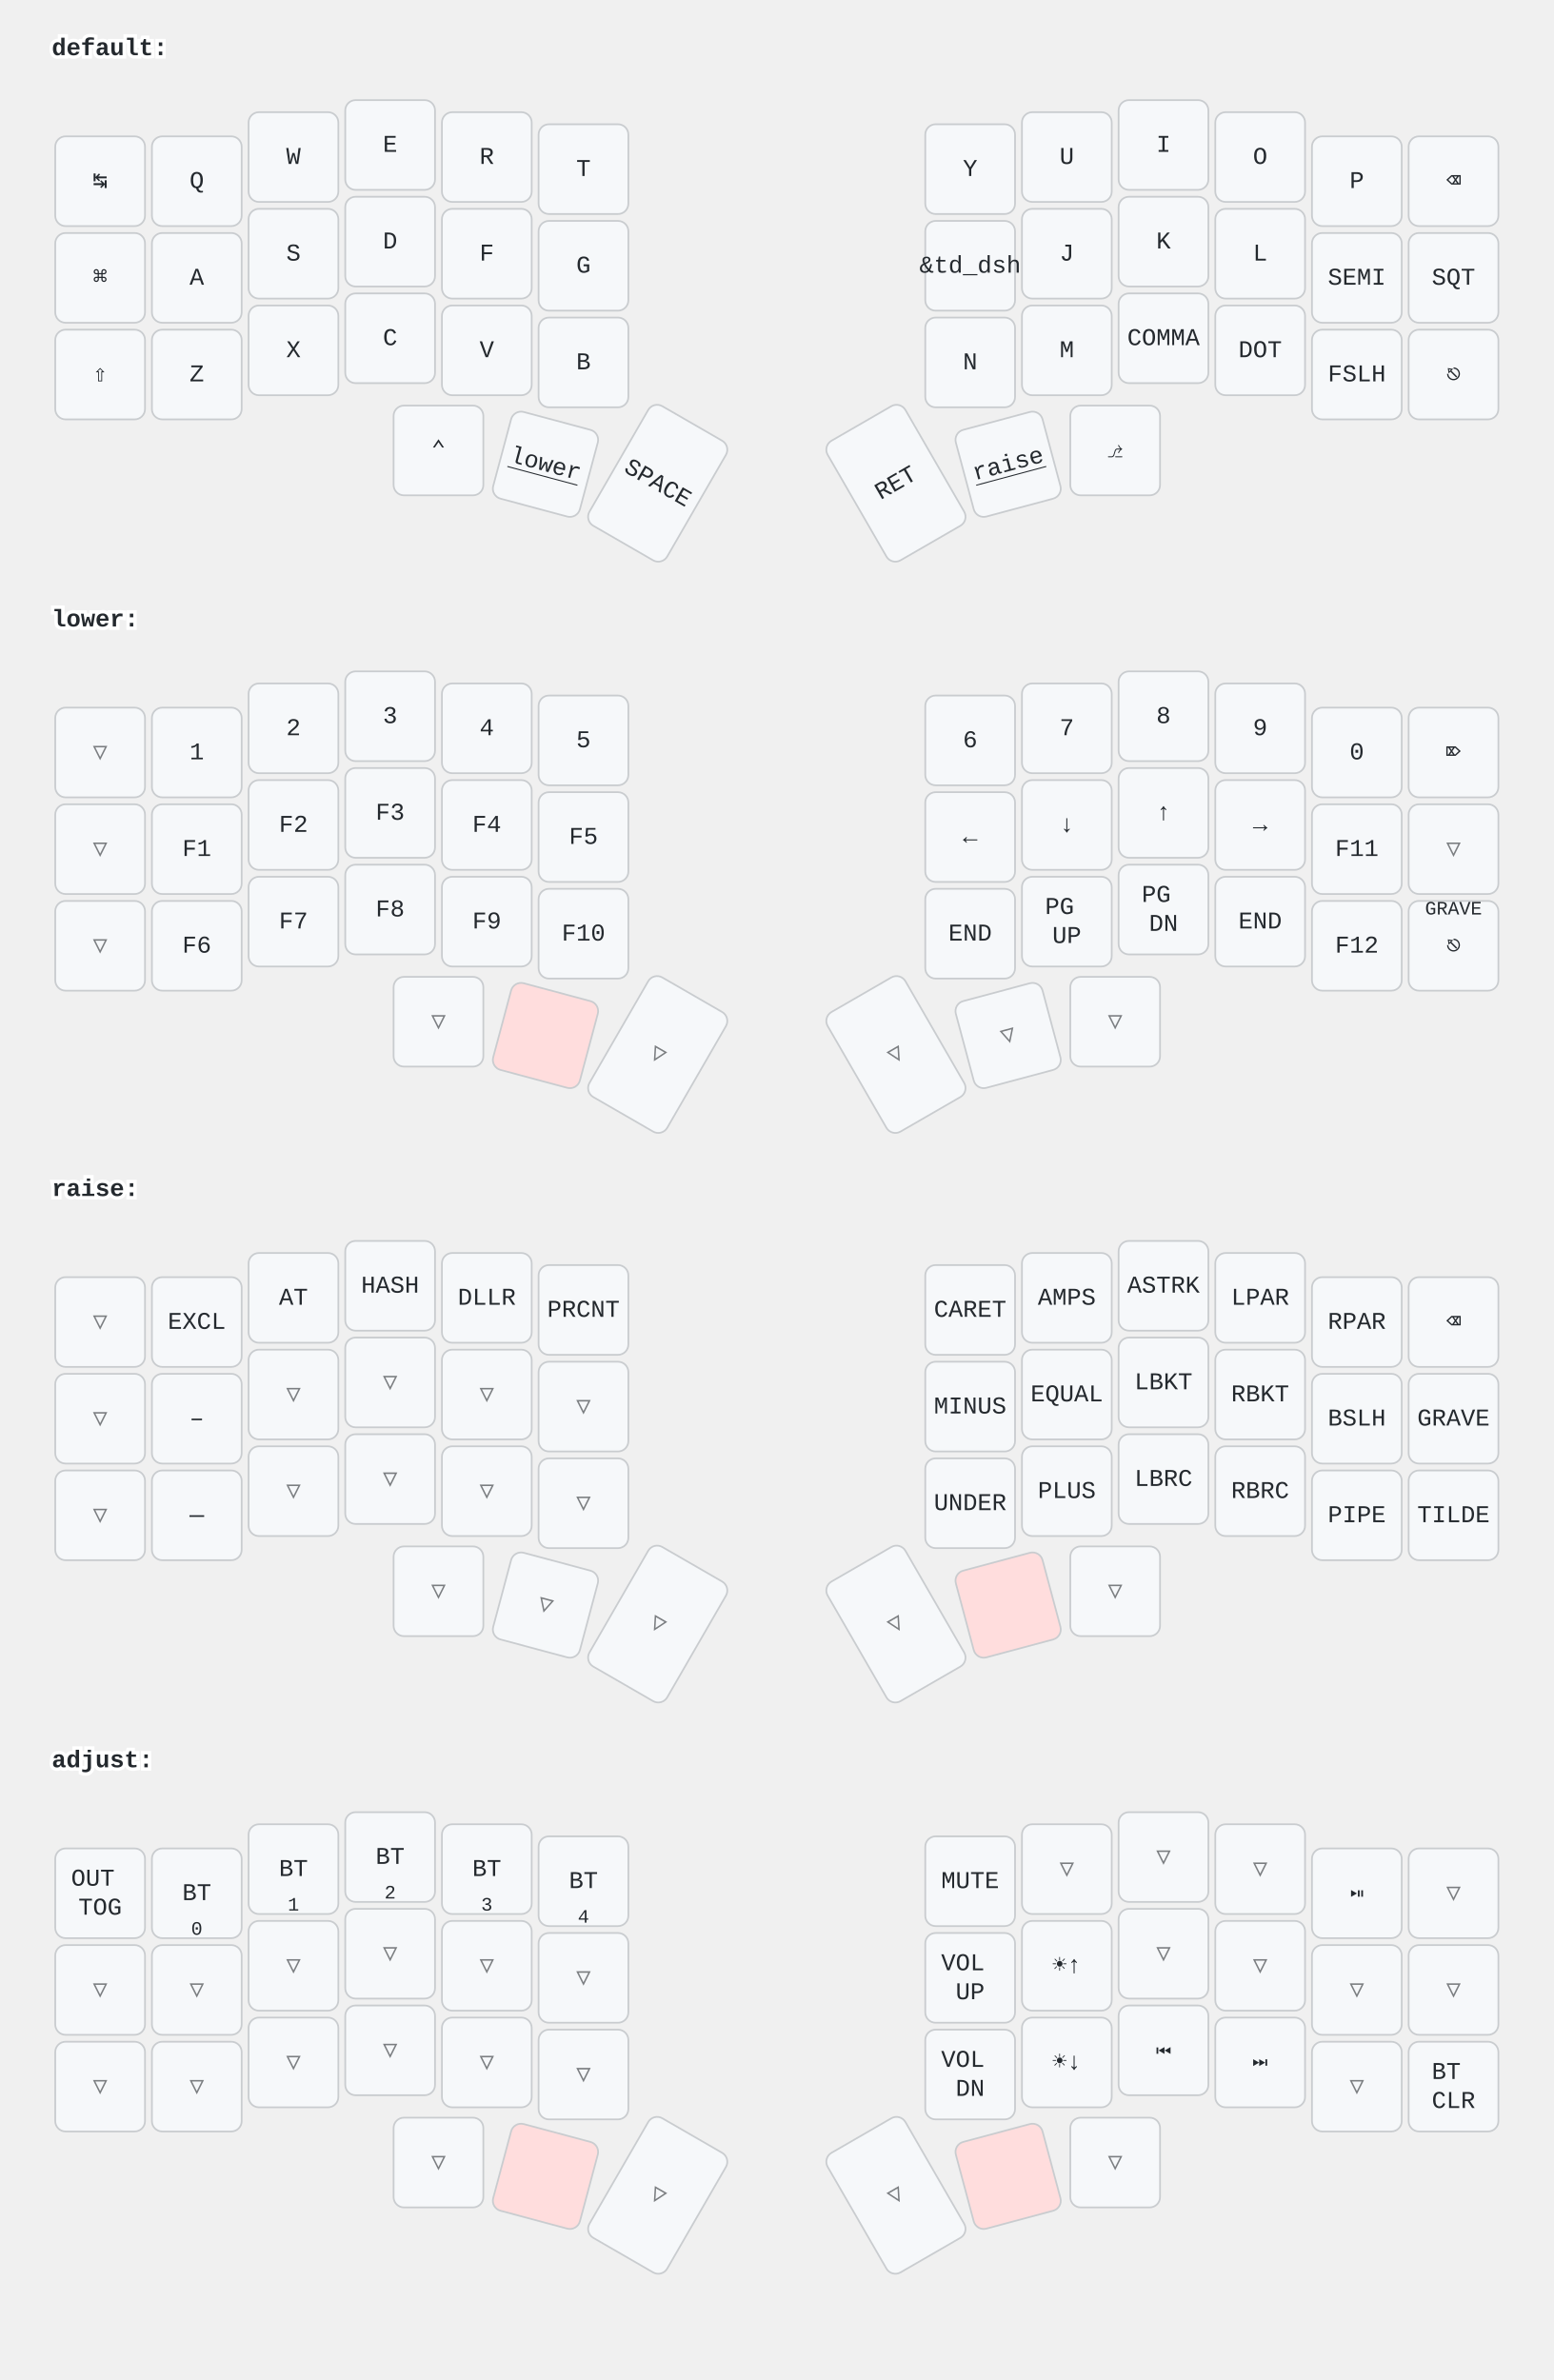
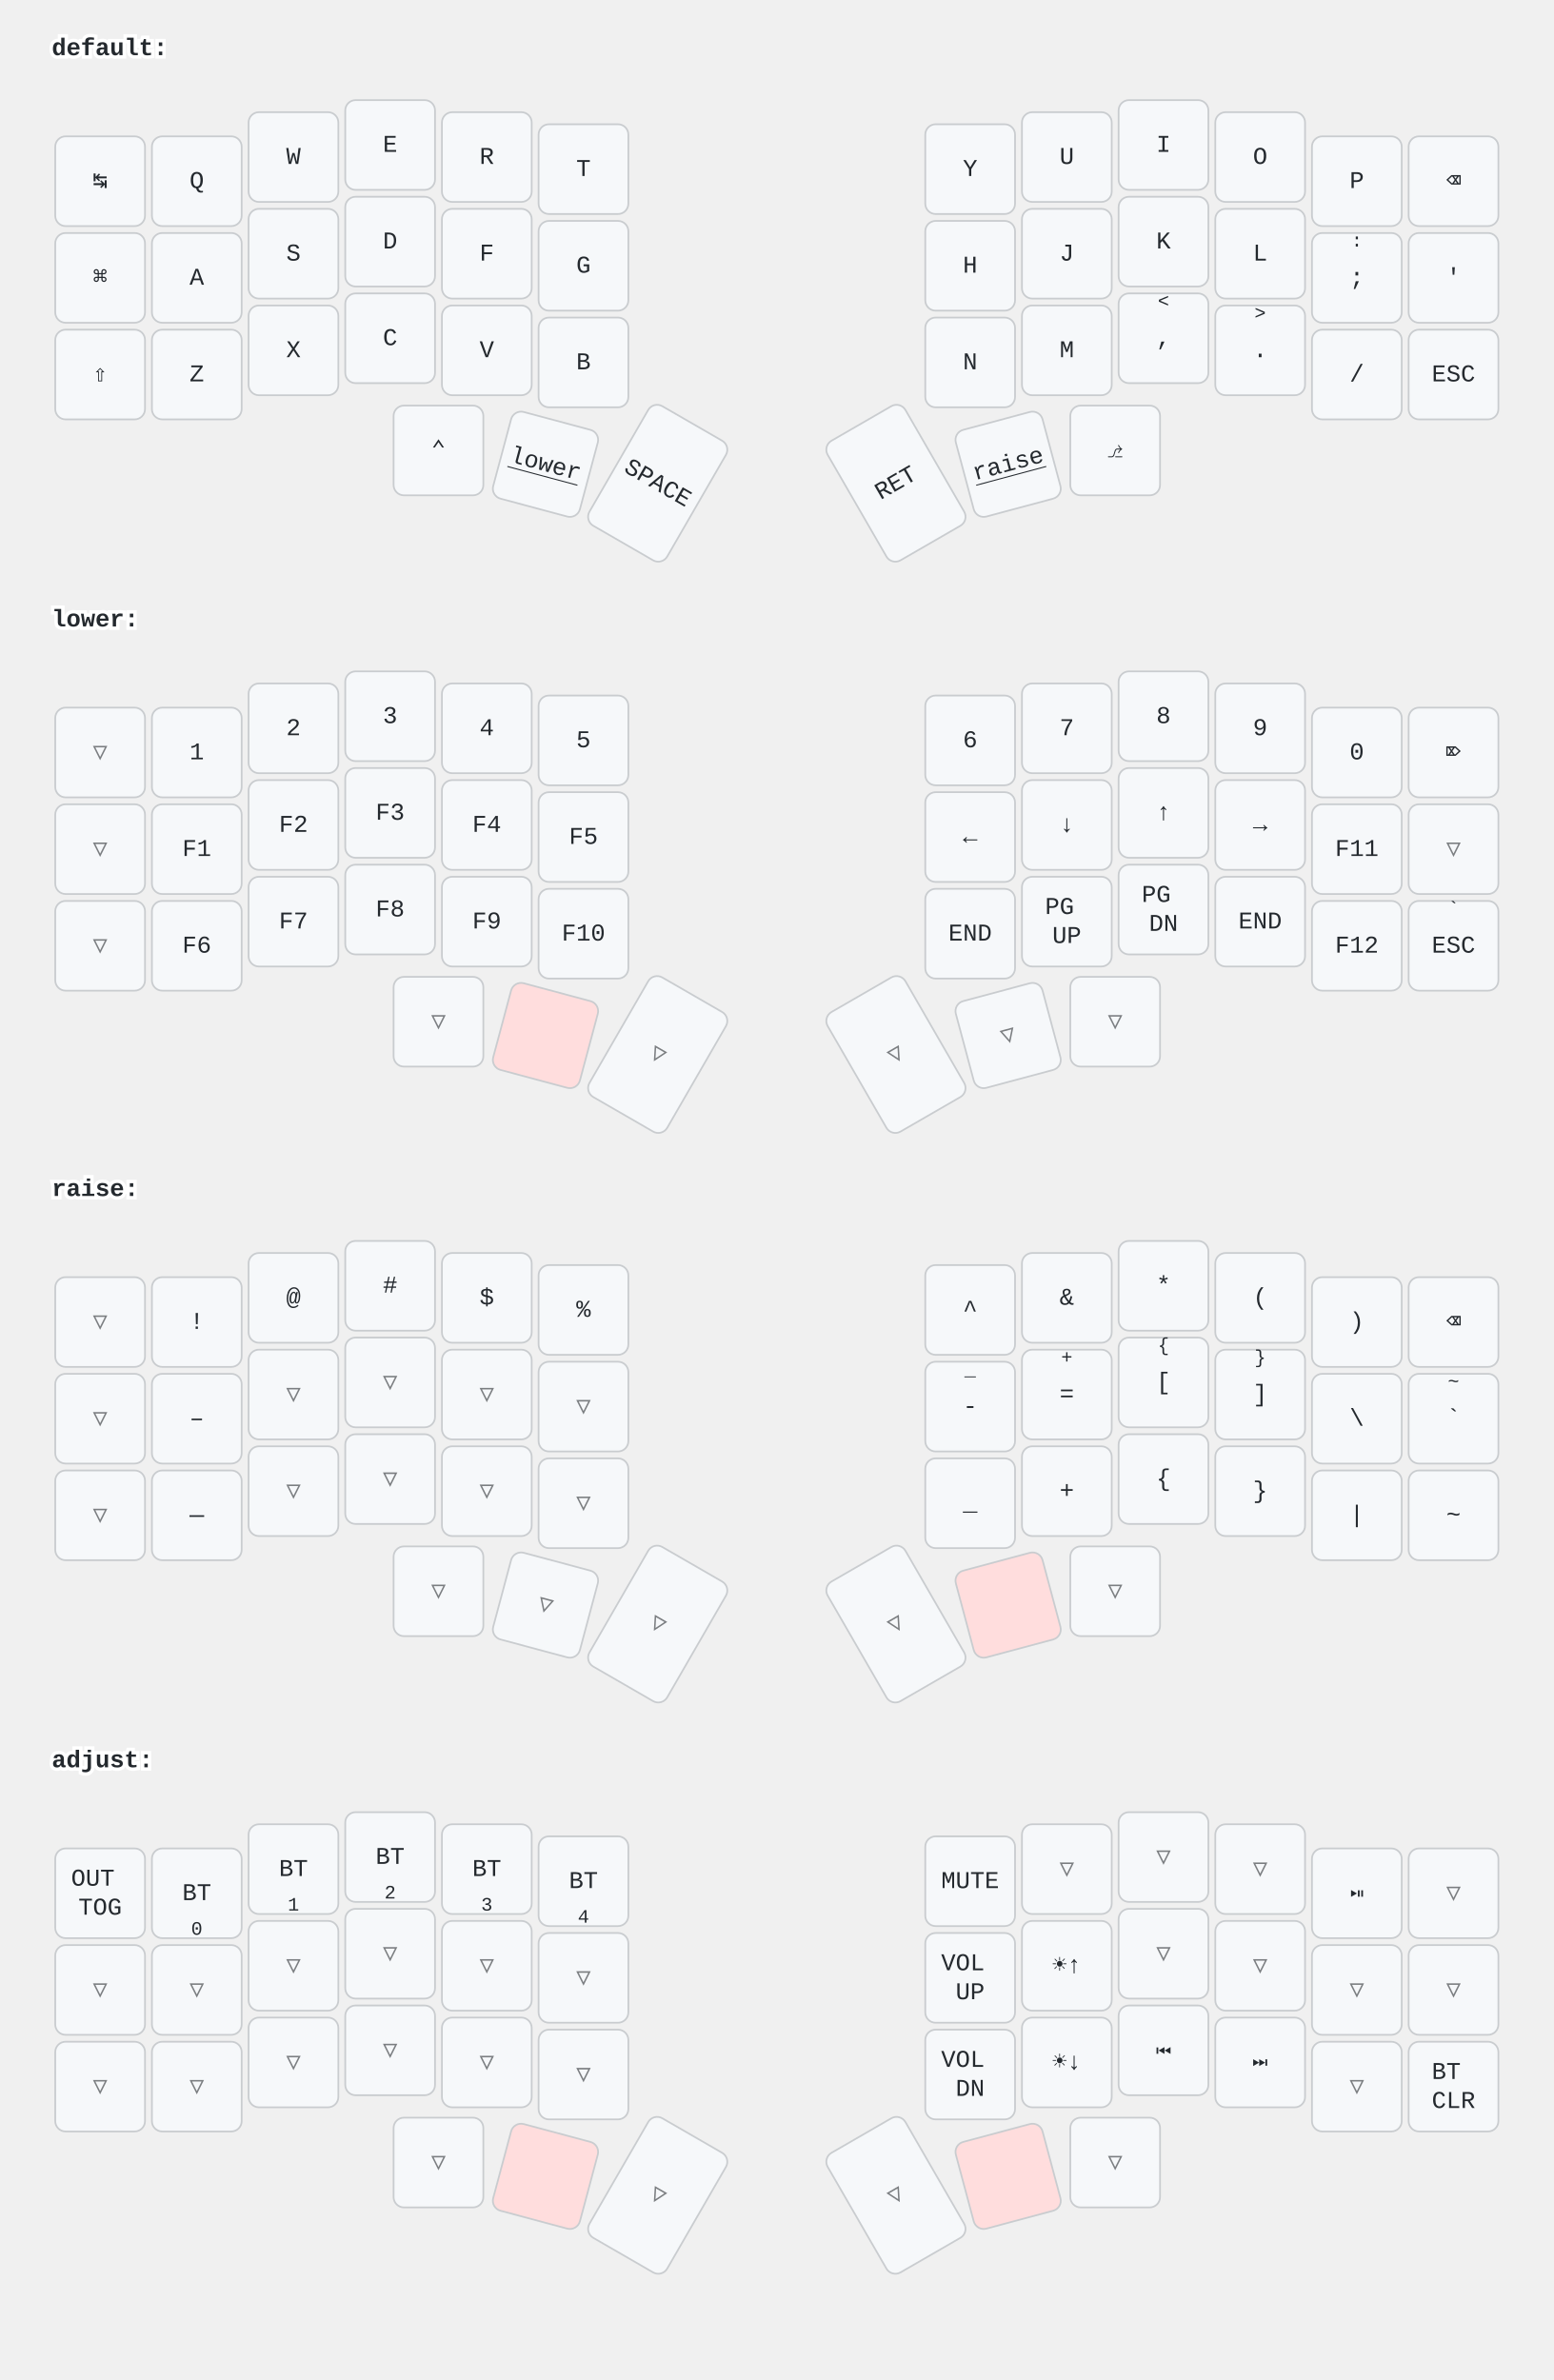
<svg xmlns="http://www.w3.org/2000/svg" width="900" height="1379" viewBox="0 0 900 1379" class="keymap">
  <style>/* inherit to force styles through use tags */
svg path {
    fill: inherit;
}

/* font and background color specifications */
svg.keymap {
    font-family: SFMono-Regular,Consolas,Liberation Mono,Menlo,monospace;
    font-size: 14px;
    font-kerning: normal;
    text-rendering: optimizeLegibility;
    fill: #24292e;
}

/* default key styling */
rect.key {
    fill: #f6f8fa;
}

rect.key, rect.combo {
    stroke: #c9cccf;
    stroke-width: 1;
}

/* default key side styling, only used is draw_key_sides is set */
rect.side {
    filter: brightness(90%);
}

/* color accent for combo boxes */
rect.combo, rect.combo-separate {
    fill: #cdf;
}

/* color accent for held keys */
rect.held, rect.combo.held {
    fill: #fdd;
}

/* color accent for ghost (optional) keys */
rect.ghost, rect.combo.ghost {
    stroke-dasharray: 4, 4;
    stroke-width: 2;
}

text {
    text-anchor: middle;
    dominant-baseline: middle;
}

/* styling for layer labels */
text.label {
    font-weight: bold;
    text-anchor: start;
    stroke: white;
    stroke-width: 4;
    paint-order: stroke;
}

/* styling for optional footer */
text.footer {
    text-anchor: end;
    dominant-baseline: auto;
    stroke: white;
    stroke-width: 4;
    paint-order: stroke;
}

/* styling for combo tap, and key non-tap label text */
text.combo, text.hold, text.shifted, text.left, text.right, text.tl, text.tr, text.bl, text.br {
    font-size: 11px;
}

text.hold, text.bl, text.br {
    text-anchor: middle;
    dominant-baseline: auto;
}

text.shifted, text.tl, text.tr {
    text-anchor: middle;
    dominant-baseline: hanging;
}

text.left, text.tl, text.bl {
    text-anchor: start;
}

text.right, text.tr, text.br {
    text-anchor: end;
}

text.layer-activator {
    text-decoration: underline;
}

/* styling for hold/shifted label text in combo box */
text.combo.hold, text.combo.shifted, text.combo.left, text.combo.right {
    font-size: 8px;
}

/* lighter symbol for transparent keys */
text.trans {
    fill: #7b7e81;
}

/* styling for combo dendrons */
path.combo {
    stroke-width: 1;
    stroke: gray;
    fill: none;
}

/* Start Tabler Icons Cleanup */
/* cannot use height/width with glyphs */
.icon-tabler &gt; path {
    fill: inherit;
    stroke: inherit;
    stroke-width: 2;
}
/* hide tabler's default box */
.icon-tabler &gt; path[stroke="none"][fill="none"] {
    visibility: hidden;
}
/* End Tabler Icons Cleanup */
</style>
  <g transform="translate(30, 0)" class="layer-default">
    <text x="0" y="28" class="label" id="default">default:</text>
    <g transform="translate(0, 56)">
      <g transform="translate(28, 49)" class="key keypos-0">
        <rect rx="6" ry="6" x="-26" y="-26" width="52" height="52" class="key" />
        <text x="0" y="0" class="key tap">↹</text>
      </g>
      <g transform="translate(84, 49)" class="key keypos-1">
        <rect rx="6" ry="6" x="-26" y="-26" width="52" height="52" class="key" />
        <text x="0" y="0" class="key tap">Q</text>
      </g>
      <g transform="translate(140, 35)" class="key keypos-2">
        <rect rx="6" ry="6" x="-26" y="-26" width="52" height="52" class="key" />
        <text x="0" y="0" class="key tap">W</text>
      </g>
      <g transform="translate(196, 28)" class="key keypos-3">
        <rect rx="6" ry="6" x="-26" y="-26" width="52" height="52" class="key" />
        <text x="0" y="0" class="key tap">E</text>
      </g>
      <g transform="translate(252, 35)" class="key keypos-4">
        <rect rx="6" ry="6" x="-26" y="-26" width="52" height="52" class="key" />
        <text x="0" y="0" class="key tap">R</text>
      </g>
      <g transform="translate(308, 42)" class="key keypos-5">
        <rect rx="6" ry="6" x="-26" y="-26" width="52" height="52" class="key" />
        <text x="0" y="0" class="key tap">T</text>
      </g>
      <g transform="translate(532, 42)" class="key keypos-6">
        <rect rx="6" ry="6" x="-26" y="-26" width="52" height="52" class="key" />
        <text x="0" y="0" class="key tap">Y</text>
      </g>
      <g transform="translate(588, 35)" class="key keypos-7">
        <rect rx="6" ry="6" x="-26" y="-26" width="52" height="52" class="key" />
        <text x="0" y="0" class="key tap">U</text>
      </g>
      <g transform="translate(644, 28)" class="key keypos-8">
        <rect rx="6" ry="6" x="-26" y="-26" width="52" height="52" class="key" />
        <text x="0" y="0" class="key tap">I</text>
      </g>
      <g transform="translate(700, 35)" class="key keypos-9">
        <rect rx="6" ry="6" x="-26" y="-26" width="52" height="52" class="key" />
        <text x="0" y="0" class="key tap">O</text>
      </g>
      <g transform="translate(756, 49)" class="key keypos-10">
        <rect rx="6" ry="6" x="-26" y="-26" width="52" height="52" class="key" />
        <text x="0" y="0" class="key tap">P</text>
      </g>
      <g transform="translate(812, 49)" class="key keypos-11">
        <rect rx="6" ry="6" x="-26" y="-26" width="52" height="52" class="key" />
        <text x="0" y="0" class="key tap">⌫</text>
      </g>
      <g transform="translate(28, 105)" class="key keypos-12">
        <rect rx="6" ry="6" x="-26" y="-26" width="52" height="52" class="key" />
        <text x="0" y="0" class="key tap">⌘</text>
      </g>
      <g transform="translate(84, 105)" class="key keypos-13">
        <rect rx="6" ry="6" x="-26" y="-26" width="52" height="52" class="key" />
        <text x="0" y="0" class="key tap">A</text>
      </g>
      <g transform="translate(140, 91)" class="key keypos-14">
        <rect rx="6" ry="6" x="-26" y="-26" width="52" height="52" class="key" />
        <text x="0" y="0" class="key tap">S</text>
      </g>
      <g transform="translate(196, 84)" class="key keypos-15">
        <rect rx="6" ry="6" x="-26" y="-26" width="52" height="52" class="key" />
        <text x="0" y="0" class="key tap">D</text>
      </g>
      <g transform="translate(252, 91)" class="key keypos-16">
        <rect rx="6" ry="6" x="-26" y="-26" width="52" height="52" class="key" />
        <text x="0" y="0" class="key tap">F</text>
      </g>
      <g transform="translate(308, 98)" class="key keypos-17">
        <rect rx="6" ry="6" x="-26" y="-26" width="52" height="52" class="key" />
        <text x="0" y="0" class="key tap">G</text>
      </g>
      <g transform="translate(532, 98)" class="key keypos-18">
        <rect rx="6" ry="6" x="-26" y="-26" width="52" height="52" class="key" />
-         <text x="0" y="0" class="key tap">&amp;td_dsh</text>
+         <text x="0" y="0" class="key tap">H</text>
      </g>
      <g transform="translate(588, 91)" class="key keypos-19">
        <rect rx="6" ry="6" x="-26" y="-26" width="52" height="52" class="key" />
        <text x="0" y="0" class="key tap">J</text>
      </g>
      <g transform="translate(644, 84)" class="key keypos-20">
        <rect rx="6" ry="6" x="-26" y="-26" width="52" height="52" class="key" />
        <text x="0" y="0" class="key tap">K</text>
      </g>
      <g transform="translate(700, 91)" class="key keypos-21">
        <rect rx="6" ry="6" x="-26" y="-26" width="52" height="52" class="key" />
        <text x="0" y="0" class="key tap">L</text>
      </g>
      <g transform="translate(756, 105)" class="key keypos-22">
        <rect rx="6" ry="6" x="-26" y="-26" width="52" height="52" class="key" />
-         <text x="0" y="0" class="key tap">SEMI</text>
+         <text x="0" y="0" class="key tap">;</text>
+         <text x="0" y="-24" class="key shifted">:</text>
      </g>
      <g transform="translate(812, 105)" class="key keypos-23">
        <rect rx="6" ry="6" x="-26" y="-26" width="52" height="52" class="key" />
-         <text x="0" y="0" class="key tap">SQT</text>
+         <text x="0" y="0" class="key tap">'</text>
      </g>
      <g transform="translate(28, 161)" class="key keypos-24">
        <rect rx="6" ry="6" x="-26" y="-26" width="52" height="52" class="key" />
        <text x="0" y="0" class="key tap">⇧</text>
      </g>
      <g transform="translate(84, 161)" class="key keypos-25">
        <rect rx="6" ry="6" x="-26" y="-26" width="52" height="52" class="key" />
        <text x="0" y="0" class="key tap">Z</text>
      </g>
      <g transform="translate(140, 147)" class="key keypos-26">
        <rect rx="6" ry="6" x="-26" y="-26" width="52" height="52" class="key" />
        <text x="0" y="0" class="key tap">X</text>
      </g>
      <g transform="translate(196, 140)" class="key keypos-27">
        <rect rx="6" ry="6" x="-26" y="-26" width="52" height="52" class="key" />
        <text x="0" y="0" class="key tap">C</text>
      </g>
      <g transform="translate(252, 147)" class="key keypos-28">
        <rect rx="6" ry="6" x="-26" y="-26" width="52" height="52" class="key" />
        <text x="0" y="0" class="key tap">V</text>
      </g>
      <g transform="translate(308, 154)" class="key keypos-29">
        <rect rx="6" ry="6" x="-26" y="-26" width="52" height="52" class="key" />
        <text x="0" y="0" class="key tap">B</text>
      </g>
      <g transform="translate(532, 154)" class="key keypos-30">
        <rect rx="6" ry="6" x="-26" y="-26" width="52" height="52" class="key" />
        <text x="0" y="0" class="key tap">N</text>
      </g>
      <g transform="translate(588, 147)" class="key keypos-31">
        <rect rx="6" ry="6" x="-26" y="-26" width="52" height="52" class="key" />
        <text x="0" y="0" class="key tap">M</text>
      </g>
      <g transform="translate(644, 140)" class="key keypos-32">
        <rect rx="6" ry="6" x="-26" y="-26" width="52" height="52" class="key" />
-         <text x="0" y="0" class="key tap">COMMA</text>
+         <text x="0" y="0" class="key tap">,</text>
+         <text x="0" y="-24" class="key shifted">&lt;</text>
      </g>
      <g transform="translate(700, 147)" class="key keypos-33">
        <rect rx="6" ry="6" x="-26" y="-26" width="52" height="52" class="key" />
-         <text x="0" y="0" class="key tap">DOT</text>
+         <text x="0" y="0" class="key tap">.</text>
+         <text x="0" y="-24" class="key shifted">&gt;</text>
      </g>
      <g transform="translate(756, 161)" class="key keypos-34">
        <rect rx="6" ry="6" x="-26" y="-26" width="52" height="52" class="key" />
-         <text x="0" y="0" class="key tap">FSLH</text>
+         <text x="0" y="0" class="key tap">/</text>
      </g>
      <g transform="translate(812, 161)" class="key keypos-35">
        <rect rx="6" ry="6" x="-26" y="-26" width="52" height="52" class="key" />
-         <text x="0" y="0" class="key tap">⎋</text>
+         <text x="0" y="0" class="key tap">ESC</text>
      </g>
      <g transform="translate(224, 205)" class="key keypos-36">
        <rect rx="6" ry="6" x="-26" y="-26" width="52" height="52" class="key" />
        <text x="0" y="0" class="key tap">⌃</text>
      </g>
      <g transform="translate(286, 213) rotate(15.0)" class="key keypos-37">
        <rect rx="6" ry="6" x="-26" y="-26" width="52" height="52" class="key" />
        <a href="#lower">
          <text x="0" y="0" class="key tap layer-activator">lower</text>
        </a>
      </g>
      <g transform="translate(351, 224) rotate(30.0)" class="key keypos-38">
        <rect rx="6" ry="6" x="-26" y="-40" width="52" height="80" class="key" />
        <text x="0" y="0" class="key tap">SPACE</text>
      </g>
      <g transform="translate(489, 224) rotate(-30.0)" class="key keypos-39">
        <rect rx="6" ry="6" x="-26" y="-40" width="52" height="80" class="key" />
        <text x="0" y="0" class="key tap">RET</text>
      </g>
      <g transform="translate(554, 213) rotate(-15.0)" class="key keypos-40">
        <rect rx="6" ry="6" x="-26" y="-26" width="52" height="52" class="key" />
        <a href="#raise">
          <text x="0" y="0" class="key tap layer-activator">raise</text>
        </a>
      </g>
      <g transform="translate(616, 205)" class="key keypos-41">
        <rect rx="6" ry="6" x="-26" y="-26" width="52" height="52" class="key" />
        <text x="0" y="0" class="key tap">⎇</text>
      </g>
    </g>
  </g>
  <g transform="translate(30, 331)" class="layer-lower">
    <text x="0" y="28" class="label" id="lower">lower:</text>
    <g transform="translate(0, 56)">
      <g transform="translate(28, 49)" class="key trans keypos-0">
        <rect rx="6" ry="6" x="-26" y="-26" width="52" height="52" class="key trans" />
        <text x="0" y="0" class="key trans tap">▽</text>
      </g>
      <g transform="translate(84, 49)" class="key keypos-1">
        <rect rx="6" ry="6" x="-26" y="-26" width="52" height="52" class="key" />
        <text x="0" y="0" class="key tap">1</text>
      </g>
      <g transform="translate(140, 35)" class="key keypos-2">
        <rect rx="6" ry="6" x="-26" y="-26" width="52" height="52" class="key" />
        <text x="0" y="0" class="key tap">2</text>
      </g>
      <g transform="translate(196, 28)" class="key keypos-3">
        <rect rx="6" ry="6" x="-26" y="-26" width="52" height="52" class="key" />
        <text x="0" y="0" class="key tap">3</text>
      </g>
      <g transform="translate(252, 35)" class="key keypos-4">
        <rect rx="6" ry="6" x="-26" y="-26" width="52" height="52" class="key" />
        <text x="0" y="0" class="key tap">4</text>
      </g>
      <g transform="translate(308, 42)" class="key keypos-5">
        <rect rx="6" ry="6" x="-26" y="-26" width="52" height="52" class="key" />
        <text x="0" y="0" class="key tap">5</text>
      </g>
      <g transform="translate(532, 42)" class="key keypos-6">
        <rect rx="6" ry="6" x="-26" y="-26" width="52" height="52" class="key" />
        <text x="0" y="0" class="key tap">6</text>
      </g>
      <g transform="translate(588, 35)" class="key keypos-7">
        <rect rx="6" ry="6" x="-26" y="-26" width="52" height="52" class="key" />
        <text x="0" y="0" class="key tap">7</text>
      </g>
      <g transform="translate(644, 28)" class="key keypos-8">
        <rect rx="6" ry="6" x="-26" y="-26" width="52" height="52" class="key" />
        <text x="0" y="0" class="key tap">8</text>
      </g>
      <g transform="translate(700, 35)" class="key keypos-9">
        <rect rx="6" ry="6" x="-26" y="-26" width="52" height="52" class="key" />
        <text x="0" y="0" class="key tap">9</text>
      </g>
      <g transform="translate(756, 49)" class="key keypos-10">
        <rect rx="6" ry="6" x="-26" y="-26" width="52" height="52" class="key" />
        <text x="0" y="0" class="key tap">0</text>
      </g>
      <g transform="translate(812, 49)" class="key keypos-11">
        <rect rx="6" ry="6" x="-26" y="-26" width="52" height="52" class="key" />
        <text x="0" y="0" class="key tap">⌦</text>
      </g>
      <g transform="translate(28, 105)" class="key trans keypos-12">
        <rect rx="6" ry="6" x="-26" y="-26" width="52" height="52" class="key trans" />
        <text x="0" y="0" class="key trans tap">▽</text>
      </g>
      <g transform="translate(84, 105)" class="key keypos-13">
        <rect rx="6" ry="6" x="-26" y="-26" width="52" height="52" class="key" />
        <text x="0" y="0" class="key tap">F1</text>
      </g>
      <g transform="translate(140, 91)" class="key keypos-14">
        <rect rx="6" ry="6" x="-26" y="-26" width="52" height="52" class="key" />
        <text x="0" y="0" class="key tap">F2</text>
      </g>
      <g transform="translate(196, 84)" class="key keypos-15">
        <rect rx="6" ry="6" x="-26" y="-26" width="52" height="52" class="key" />
        <text x="0" y="0" class="key tap">F3</text>
      </g>
      <g transform="translate(252, 91)" class="key keypos-16">
        <rect rx="6" ry="6" x="-26" y="-26" width="52" height="52" class="key" />
        <text x="0" y="0" class="key tap">F4</text>
      </g>
      <g transform="translate(308, 98)" class="key keypos-17">
        <rect rx="6" ry="6" x="-26" y="-26" width="52" height="52" class="key" />
        <text x="0" y="0" class="key tap">F5</text>
      </g>
      <g transform="translate(532, 98)" class="key keypos-18">
        <rect rx="6" ry="6" x="-26" y="-26" width="52" height="52" class="key" />
        <text x="0" y="0" class="key tap">←</text>
      </g>
      <g transform="translate(588, 91)" class="key keypos-19">
        <rect rx="6" ry="6" x="-26" y="-26" width="52" height="52" class="key" />
        <text x="0" y="0" class="key tap">↓</text>
      </g>
      <g transform="translate(644, 84)" class="key keypos-20">
        <rect rx="6" ry="6" x="-26" y="-26" width="52" height="52" class="key" />
        <text x="0" y="0" class="key tap">↑</text>
      </g>
      <g transform="translate(700, 91)" class="key keypos-21">
        <rect rx="6" ry="6" x="-26" y="-26" width="52" height="52" class="key" />
        <text x="0" y="0" class="key tap">→</text>
      </g>
      <g transform="translate(756, 105)" class="key keypos-22">
        <rect rx="6" ry="6" x="-26" y="-26" width="52" height="52" class="key" />
        <text x="0" y="0" class="key tap">F11</text>
      </g>
      <g transform="translate(812, 105)" class="key trans keypos-23">
        <rect rx="6" ry="6" x="-26" y="-26" width="52" height="52" class="key trans" />
        <text x="0" y="0" class="key trans tap">▽</text>
      </g>
      <g transform="translate(28, 161)" class="key trans keypos-24">
        <rect rx="6" ry="6" x="-26" y="-26" width="52" height="52" class="key trans" />
        <text x="0" y="0" class="key trans tap">▽</text>
      </g>
      <g transform="translate(84, 161)" class="key keypos-25">
        <rect rx="6" ry="6" x="-26" y="-26" width="52" height="52" class="key" />
        <text x="0" y="0" class="key tap">F6</text>
      </g>
      <g transform="translate(140, 147)" class="key keypos-26">
        <rect rx="6" ry="6" x="-26" y="-26" width="52" height="52" class="key" />
        <text x="0" y="0" class="key tap">F7</text>
      </g>
      <g transform="translate(196, 140)" class="key keypos-27">
        <rect rx="6" ry="6" x="-26" y="-26" width="52" height="52" class="key" />
        <text x="0" y="0" class="key tap">F8</text>
      </g>
      <g transform="translate(252, 147)" class="key keypos-28">
        <rect rx="6" ry="6" x="-26" y="-26" width="52" height="52" class="key" />
        <text x="0" y="0" class="key tap">F9</text>
      </g>
      <g transform="translate(308, 154)" class="key keypos-29">
        <rect rx="6" ry="6" x="-26" y="-26" width="52" height="52" class="key" />
        <text x="0" y="0" class="key tap">F10</text>
      </g>
      <g transform="translate(532, 154)" class="key keypos-30">
        <rect rx="6" ry="6" x="-26" y="-26" width="52" height="52" class="key" />
        <text x="0" y="0" class="key tap">END</text>
      </g>
      <g transform="translate(588, 147)" class="key keypos-31">
        <rect rx="6" ry="6" x="-26" y="-26" width="52" height="52" class="key" />
        <text x="0" y="0" class="key tap">
          <tspan x="0" dy="-0.6em">PG</tspan>
          <tspan x="0" dy="1.2em">UP</tspan>
        </text>
      </g>
      <g transform="translate(644, 140)" class="key keypos-32">
        <rect rx="6" ry="6" x="-26" y="-26" width="52" height="52" class="key" />
        <text x="0" y="0" class="key tap">
          <tspan x="0" dy="-0.6em">PG</tspan>
          <tspan x="0" dy="1.2em">DN</tspan>
        </text>
      </g>
      <g transform="translate(700, 147)" class="key keypos-33">
        <rect rx="6" ry="6" x="-26" y="-26" width="52" height="52" class="key" />
        <text x="0" y="0" class="key tap">END</text>
      </g>
      <g transform="translate(756, 161)" class="key keypos-34">
        <rect rx="6" ry="6" x="-26" y="-26" width="52" height="52" class="key" />
        <text x="0" y="0" class="key tap">F12</text>
      </g>
      <g transform="translate(812, 161)" class="key keypos-35">
        <rect rx="6" ry="6" x="-26" y="-26" width="52" height="52" class="key" />
-         <text x="0" y="0" class="key tap">⎋</text>
-         <text x="0" y="-24" class="key shifted">GRAVE</text>
+         <text x="0" y="0" class="key tap">ESC</text>
+         <text x="0" y="-24" class="key shifted">`</text>
      </g>
      <g transform="translate(224, 205)" class="key trans keypos-36">
        <rect rx="6" ry="6" x="-26" y="-26" width="52" height="52" class="key trans" />
        <text x="0" y="0" class="key trans tap">▽</text>
      </g>
      <g transform="translate(286, 213) rotate(15.0)" class="key held keypos-37">
        <rect rx="6" ry="6" x="-26" y="-26" width="52" height="52" class="key held" />
      </g>
      <g transform="translate(351, 224) rotate(30.0)" class="key trans keypos-38">
        <rect rx="6" ry="6" x="-26" y="-40" width="52" height="80" class="key trans" />
        <text x="0" y="0" class="key trans tap">▽</text>
      </g>
      <g transform="translate(489, 224) rotate(-30.0)" class="key trans keypos-39">
        <rect rx="6" ry="6" x="-26" y="-40" width="52" height="80" class="key trans" />
        <text x="0" y="0" class="key trans tap">▽</text>
      </g>
      <g transform="translate(554, 213) rotate(-15.0)" class="key trans keypos-40">
        <rect rx="6" ry="6" x="-26" y="-26" width="52" height="52" class="key trans" />
        <text x="0" y="0" class="key trans tap">▽</text>
      </g>
      <g transform="translate(616, 205)" class="key trans keypos-41">
        <rect rx="6" ry="6" x="-26" y="-26" width="52" height="52" class="key trans" />
        <text x="0" y="0" class="key trans tap">▽</text>
      </g>
    </g>
  </g>
  <g transform="translate(30, 661)" class="layer-raise">
    <text x="0" y="28" class="label" id="raise">raise:</text>
    <g transform="translate(0, 56)">
      <g transform="translate(28, 49)" class="key trans keypos-0">
        <rect rx="6" ry="6" x="-26" y="-26" width="52" height="52" class="key trans" />
        <text x="0" y="0" class="key trans tap">▽</text>
      </g>
      <g transform="translate(84, 49)" class="key keypos-1">
        <rect rx="6" ry="6" x="-26" y="-26" width="52" height="52" class="key" />
-         <text x="0" y="0" class="key tap">EXCL</text>
+         <text x="0" y="0" class="key tap">!</text>
      </g>
      <g transform="translate(140, 35)" class="key keypos-2">
        <rect rx="6" ry="6" x="-26" y="-26" width="52" height="52" class="key" />
-         <text x="0" y="0" class="key tap">AT</text>
+         <text x="0" y="0" class="key tap">@</text>
      </g>
      <g transform="translate(196, 28)" class="key keypos-3">
        <rect rx="6" ry="6" x="-26" y="-26" width="52" height="52" class="key" />
-         <text x="0" y="0" class="key tap">HASH</text>
+         <text x="0" y="0" class="key tap">#</text>
      </g>
      <g transform="translate(252, 35)" class="key keypos-4">
        <rect rx="6" ry="6" x="-26" y="-26" width="52" height="52" class="key" />
-         <text x="0" y="0" class="key tap">DLLR</text>
+         <text x="0" y="0" class="key tap">$</text>
      </g>
      <g transform="translate(308, 42)" class="key keypos-5">
        <rect rx="6" ry="6" x="-26" y="-26" width="52" height="52" class="key" />
-         <text x="0" y="0" class="key tap">PRCNT</text>
+         <text x="0" y="0" class="key tap">%</text>
      </g>
      <g transform="translate(532, 42)" class="key keypos-6">
        <rect rx="6" ry="6" x="-26" y="-26" width="52" height="52" class="key" />
-         <text x="0" y="0" class="key tap">CARET</text>
+         <text x="0" y="0" class="key tap">^</text>
      </g>
      <g transform="translate(588, 35)" class="key keypos-7">
        <rect rx="6" ry="6" x="-26" y="-26" width="52" height="52" class="key" />
-         <text x="0" y="0" class="key tap">AMPS</text>
+         <text x="0" y="0" class="key tap">&amp;</text>
      </g>
      <g transform="translate(644, 28)" class="key keypos-8">
        <rect rx="6" ry="6" x="-26" y="-26" width="52" height="52" class="key" />
-         <text x="0" y="0" class="key tap">ASTRK</text>
+         <text x="0" y="0" class="key tap">*</text>
      </g>
      <g transform="translate(700, 35)" class="key keypos-9">
        <rect rx="6" ry="6" x="-26" y="-26" width="52" height="52" class="key" />
-         <text x="0" y="0" class="key tap">LPAR</text>
+         <text x="0" y="0" class="key tap">(</text>
      </g>
      <g transform="translate(756, 49)" class="key keypos-10">
        <rect rx="6" ry="6" x="-26" y="-26" width="52" height="52" class="key" />
-         <text x="0" y="0" class="key tap">RPAR</text>
+         <text x="0" y="0" class="key tap">)</text>
      </g>
      <g transform="translate(812, 49)" class="key keypos-11">
        <rect rx="6" ry="6" x="-26" y="-26" width="52" height="52" class="key" />
        <text x="0" y="0" class="key tap">⌫</text>
      </g>
      <g transform="translate(28, 105)" class="key trans keypos-12">
        <rect rx="6" ry="6" x="-26" y="-26" width="52" height="52" class="key trans" />
        <text x="0" y="0" class="key trans tap">▽</text>
      </g>
      <g transform="translate(84, 105)" class="key keypos-13">
        <rect rx="6" ry="6" x="-26" y="-26" width="52" height="52" class="key" />
        <text x="0" y="0" class="key tap">–</text>
      </g>
      <g transform="translate(140, 91)" class="key trans keypos-14">
        <rect rx="6" ry="6" x="-26" y="-26" width="52" height="52" class="key trans" />
        <text x="0" y="0" class="key trans tap">▽</text>
      </g>
      <g transform="translate(196, 84)" class="key trans keypos-15">
        <rect rx="6" ry="6" x="-26" y="-26" width="52" height="52" class="key trans" />
        <text x="0" y="0" class="key trans tap">▽</text>
      </g>
      <g transform="translate(252, 91)" class="key trans keypos-16">
        <rect rx="6" ry="6" x="-26" y="-26" width="52" height="52" class="key trans" />
        <text x="0" y="0" class="key trans tap">▽</text>
      </g>
      <g transform="translate(308, 98)" class="key trans keypos-17">
        <rect rx="6" ry="6" x="-26" y="-26" width="52" height="52" class="key trans" />
        <text x="0" y="0" class="key trans tap">▽</text>
      </g>
      <g transform="translate(532, 98)" class="key keypos-18">
        <rect rx="6" ry="6" x="-26" y="-26" width="52" height="52" class="key" />
-         <text x="0" y="0" class="key tap">MINUS</text>
+         <text x="0" y="0" class="key tap">-</text>
+         <text x="0" y="-24" class="key shifted">_</text>
      </g>
      <g transform="translate(588, 91)" class="key keypos-19">
        <rect rx="6" ry="6" x="-26" y="-26" width="52" height="52" class="key" />
-         <text x="0" y="0" class="key tap">EQUAL</text>
+         <text x="0" y="0" class="key tap">=</text>
+         <text x="0" y="-24" class="key shifted">+</text>
      </g>
      <g transform="translate(644, 84)" class="key keypos-20">
        <rect rx="6" ry="6" x="-26" y="-26" width="52" height="52" class="key" />
-         <text x="0" y="0" class="key tap">LBKT</text>
+         <text x="0" y="0" class="key tap">[</text>
+         <text x="0" y="-24" class="key shifted">{</text>
      </g>
      <g transform="translate(700, 91)" class="key keypos-21">
        <rect rx="6" ry="6" x="-26" y="-26" width="52" height="52" class="key" />
-         <text x="0" y="0" class="key tap">RBKT</text>
+         <text x="0" y="0" class="key tap">]</text>
+         <text x="0" y="-24" class="key shifted">}</text>
      </g>
      <g transform="translate(756, 105)" class="key keypos-22">
        <rect rx="6" ry="6" x="-26" y="-26" width="52" height="52" class="key" />
-         <text x="0" y="0" class="key tap">BSLH</text>
+         <text x="0" y="0" class="key tap">\</text>
      </g>
      <g transform="translate(812, 105)" class="key keypos-23">
        <rect rx="6" ry="6" x="-26" y="-26" width="52" height="52" class="key" />
-         <text x="0" y="0" class="key tap">GRAVE</text>
+         <text x="0" y="0" class="key tap">`</text>
+         <text x="0" y="-24" class="key shifted">~</text>
      </g>
      <g transform="translate(28, 161)" class="key trans keypos-24">
        <rect rx="6" ry="6" x="-26" y="-26" width="52" height="52" class="key trans" />
        <text x="0" y="0" class="key trans tap">▽</text>
      </g>
      <g transform="translate(84, 161)" class="key keypos-25">
        <rect rx="6" ry="6" x="-26" y="-26" width="52" height="52" class="key" />
        <text x="0" y="0" class="key tap">—</text>
      </g>
      <g transform="translate(140, 147)" class="key trans keypos-26">
        <rect rx="6" ry="6" x="-26" y="-26" width="52" height="52" class="key trans" />
        <text x="0" y="0" class="key trans tap">▽</text>
      </g>
      <g transform="translate(196, 140)" class="key trans keypos-27">
        <rect rx="6" ry="6" x="-26" y="-26" width="52" height="52" class="key trans" />
        <text x="0" y="0" class="key trans tap">▽</text>
      </g>
      <g transform="translate(252, 147)" class="key trans keypos-28">
        <rect rx="6" ry="6" x="-26" y="-26" width="52" height="52" class="key trans" />
        <text x="0" y="0" class="key trans tap">▽</text>
      </g>
      <g transform="translate(308, 154)" class="key trans keypos-29">
        <rect rx="6" ry="6" x="-26" y="-26" width="52" height="52" class="key trans" />
        <text x="0" y="0" class="key trans tap">▽</text>
      </g>
      <g transform="translate(532, 154)" class="key keypos-30">
        <rect rx="6" ry="6" x="-26" y="-26" width="52" height="52" class="key" />
-         <text x="0" y="0" class="key tap">UNDER</text>
+         <text x="0" y="0" class="key tap">_</text>
      </g>
      <g transform="translate(588, 147)" class="key keypos-31">
        <rect rx="6" ry="6" x="-26" y="-26" width="52" height="52" class="key" />
-         <text x="0" y="0" class="key tap">PLUS</text>
+         <text x="0" y="0" class="key tap">+</text>
      </g>
      <g transform="translate(644, 140)" class="key keypos-32">
        <rect rx="6" ry="6" x="-26" y="-26" width="52" height="52" class="key" />
-         <text x="0" y="0" class="key tap">LBRC</text>
+         <text x="0" y="0" class="key tap">{</text>
      </g>
      <g transform="translate(700, 147)" class="key keypos-33">
        <rect rx="6" ry="6" x="-26" y="-26" width="52" height="52" class="key" />
-         <text x="0" y="0" class="key tap">RBRC</text>
+         <text x="0" y="0" class="key tap">}</text>
      </g>
      <g transform="translate(756, 161)" class="key keypos-34">
        <rect rx="6" ry="6" x="-26" y="-26" width="52" height="52" class="key" />
-         <text x="0" y="0" class="key tap">PIPE</text>
+         <text x="0" y="0" class="key tap">|</text>
      </g>
      <g transform="translate(812, 161)" class="key keypos-35">
        <rect rx="6" ry="6" x="-26" y="-26" width="52" height="52" class="key" />
-         <text x="0" y="0" class="key tap">TILDE</text>
+         <text x="0" y="0" class="key tap">~</text>
      </g>
      <g transform="translate(224, 205)" class="key trans keypos-36">
        <rect rx="6" ry="6" x="-26" y="-26" width="52" height="52" class="key trans" />
        <text x="0" y="0" class="key trans tap">▽</text>
      </g>
      <g transform="translate(286, 213) rotate(15.0)" class="key trans keypos-37">
        <rect rx="6" ry="6" x="-26" y="-26" width="52" height="52" class="key trans" />
        <text x="0" y="0" class="key trans tap">▽</text>
      </g>
      <g transform="translate(351, 224) rotate(30.0)" class="key trans keypos-38">
        <rect rx="6" ry="6" x="-26" y="-40" width="52" height="80" class="key trans" />
        <text x="0" y="0" class="key trans tap">▽</text>
      </g>
      <g transform="translate(489, 224) rotate(-30.0)" class="key trans keypos-39">
        <rect rx="6" ry="6" x="-26" y="-40" width="52" height="80" class="key trans" />
        <text x="0" y="0" class="key trans tap">▽</text>
      </g>
      <g transform="translate(554, 213) rotate(-15.0)" class="key held keypos-40">
        <rect rx="6" ry="6" x="-26" y="-26" width="52" height="52" class="key held" />
      </g>
      <g transform="translate(616, 205)" class="key trans keypos-41">
        <rect rx="6" ry="6" x="-26" y="-26" width="52" height="52" class="key trans" />
        <text x="0" y="0" class="key trans tap">▽</text>
      </g>
    </g>
  </g>
  <g transform="translate(30, 992)" class="layer-adjust">
    <text x="0" y="28" class="label" id="adjust">adjust:</text>
    <g transform="translate(0, 56)">
      <g transform="translate(28, 49)" class="key keypos-0">
        <rect rx="6" ry="6" x="-26" y="-26" width="52" height="52" class="key" />
        <text x="0" y="0" class="key tap">
          <tspan x="0" dy="-0.6em">OUT</tspan>
          <tspan x="0" dy="1.2em">TOG</tspan>
        </text>
      </g>
      <g transform="translate(84, 49)" class="key keypos-1">
        <rect rx="6" ry="6" x="-26" y="-26" width="52" height="52" class="key" />
        <text x="0" y="0" class="key tap">BT</text>
        <text x="0" y="24" class="key hold">0</text>
      </g>
      <g transform="translate(140, 35)" class="key keypos-2">
        <rect rx="6" ry="6" x="-26" y="-26" width="52" height="52" class="key" />
        <text x="0" y="0" class="key tap">BT</text>
        <text x="0" y="24" class="key hold">1</text>
      </g>
      <g transform="translate(196, 28)" class="key keypos-3">
        <rect rx="6" ry="6" x="-26" y="-26" width="52" height="52" class="key" />
        <text x="0" y="0" class="key tap">BT</text>
        <text x="0" y="24" class="key hold">2</text>
      </g>
      <g transform="translate(252, 35)" class="key keypos-4">
        <rect rx="6" ry="6" x="-26" y="-26" width="52" height="52" class="key" />
        <text x="0" y="0" class="key tap">BT</text>
        <text x="0" y="24" class="key hold">3</text>
      </g>
      <g transform="translate(308, 42)" class="key keypos-5">
        <rect rx="6" ry="6" x="-26" y="-26" width="52" height="52" class="key" />
        <text x="0" y="0" class="key tap">BT</text>
        <text x="0" y="24" class="key hold">4</text>
      </g>
      <g transform="translate(532, 42)" class="key keypos-6">
        <rect rx="6" ry="6" x="-26" y="-26" width="52" height="52" class="key" />
        <text x="0" y="0" class="key tap">MUTE</text>
      </g>
      <g transform="translate(588, 35)" class="key trans keypos-7">
        <rect rx="6" ry="6" x="-26" y="-26" width="52" height="52" class="key trans" />
        <text x="0" y="0" class="key trans tap">▽</text>
      </g>
      <g transform="translate(644, 28)" class="key trans keypos-8">
        <rect rx="6" ry="6" x="-26" y="-26" width="52" height="52" class="key trans" />
        <text x="0" y="0" class="key trans tap">▽</text>
      </g>
      <g transform="translate(700, 35)" class="key trans keypos-9">
        <rect rx="6" ry="6" x="-26" y="-26" width="52" height="52" class="key trans" />
        <text x="0" y="0" class="key trans tap">▽</text>
      </g>
      <g transform="translate(756, 49)" class="key keypos-10">
        <rect rx="6" ry="6" x="-26" y="-26" width="52" height="52" class="key" />
        <text x="0" y="0" class="key tap">⏯</text>
      </g>
      <g transform="translate(812, 49)" class="key trans keypos-11">
        <rect rx="6" ry="6" x="-26" y="-26" width="52" height="52" class="key trans" />
        <text x="0" y="0" class="key trans tap">▽</text>
      </g>
      <g transform="translate(28, 105)" class="key trans keypos-12">
        <rect rx="6" ry="6" x="-26" y="-26" width="52" height="52" class="key trans" />
        <text x="0" y="0" class="key trans tap">▽</text>
      </g>
      <g transform="translate(84, 105)" class="key trans keypos-13">
        <rect rx="6" ry="6" x="-26" y="-26" width="52" height="52" class="key trans" />
        <text x="0" y="0" class="key trans tap">▽</text>
      </g>
      <g transform="translate(140, 91)" class="key trans keypos-14">
        <rect rx="6" ry="6" x="-26" y="-26" width="52" height="52" class="key trans" />
        <text x="0" y="0" class="key trans tap">▽</text>
      </g>
      <g transform="translate(196, 84)" class="key trans keypos-15">
        <rect rx="6" ry="6" x="-26" y="-26" width="52" height="52" class="key trans" />
        <text x="0" y="0" class="key trans tap">▽</text>
      </g>
      <g transform="translate(252, 91)" class="key trans keypos-16">
        <rect rx="6" ry="6" x="-26" y="-26" width="52" height="52" class="key trans" />
        <text x="0" y="0" class="key trans tap">▽</text>
      </g>
      <g transform="translate(308, 98)" class="key trans keypos-17">
        <rect rx="6" ry="6" x="-26" y="-26" width="52" height="52" class="key trans" />
        <text x="0" y="0" class="key trans tap">▽</text>
      </g>
      <g transform="translate(532, 98)" class="key keypos-18">
        <rect rx="6" ry="6" x="-26" y="-26" width="52" height="52" class="key" />
        <text x="0" y="0" class="key tap">
          <tspan x="0" dy="-0.6em">VOL</tspan>
          <tspan x="0" dy="1.2em">UP</tspan>
        </text>
      </g>
      <g transform="translate(588, 91)" class="key keypos-19">
        <rect rx="6" ry="6" x="-26" y="-26" width="52" height="52" class="key" />
        <text x="0" y="0" class="key tap">☀↑</text>
      </g>
      <g transform="translate(644, 84)" class="key trans keypos-20">
        <rect rx="6" ry="6" x="-26" y="-26" width="52" height="52" class="key trans" />
        <text x="0" y="0" class="key trans tap">▽</text>
      </g>
      <g transform="translate(700, 91)" class="key trans keypos-21">
        <rect rx="6" ry="6" x="-26" y="-26" width="52" height="52" class="key trans" />
        <text x="0" y="0" class="key trans tap">▽</text>
      </g>
      <g transform="translate(756, 105)" class="key trans keypos-22">
        <rect rx="6" ry="6" x="-26" y="-26" width="52" height="52" class="key trans" />
        <text x="0" y="0" class="key trans tap">▽</text>
      </g>
      <g transform="translate(812, 105)" class="key trans keypos-23">
        <rect rx="6" ry="6" x="-26" y="-26" width="52" height="52" class="key trans" />
        <text x="0" y="0" class="key trans tap">▽</text>
      </g>
      <g transform="translate(28, 161)" class="key trans keypos-24">
        <rect rx="6" ry="6" x="-26" y="-26" width="52" height="52" class="key trans" />
        <text x="0" y="0" class="key trans tap">▽</text>
      </g>
      <g transform="translate(84, 161)" class="key trans keypos-25">
        <rect rx="6" ry="6" x="-26" y="-26" width="52" height="52" class="key trans" />
        <text x="0" y="0" class="key trans tap">▽</text>
      </g>
      <g transform="translate(140, 147)" class="key trans keypos-26">
        <rect rx="6" ry="6" x="-26" y="-26" width="52" height="52" class="key trans" />
        <text x="0" y="0" class="key trans tap">▽</text>
      </g>
      <g transform="translate(196, 140)" class="key trans keypos-27">
        <rect rx="6" ry="6" x="-26" y="-26" width="52" height="52" class="key trans" />
        <text x="0" y="0" class="key trans tap">▽</text>
      </g>
      <g transform="translate(252, 147)" class="key trans keypos-28">
        <rect rx="6" ry="6" x="-26" y="-26" width="52" height="52" class="key trans" />
        <text x="0" y="0" class="key trans tap">▽</text>
      </g>
      <g transform="translate(308, 154)" class="key trans keypos-29">
        <rect rx="6" ry="6" x="-26" y="-26" width="52" height="52" class="key trans" />
        <text x="0" y="0" class="key trans tap">▽</text>
      </g>
      <g transform="translate(532, 154)" class="key keypos-30">
        <rect rx="6" ry="6" x="-26" y="-26" width="52" height="52" class="key" />
        <text x="0" y="0" class="key tap">
          <tspan x="0" dy="-0.6em">VOL</tspan>
          <tspan x="0" dy="1.2em">DN</tspan>
        </text>
      </g>
      <g transform="translate(588, 147)" class="key keypos-31">
        <rect rx="6" ry="6" x="-26" y="-26" width="52" height="52" class="key" />
        <text x="0" y="0" class="key tap">☀↓</text>
      </g>
      <g transform="translate(644, 140)" class="key keypos-32">
        <rect rx="6" ry="6" x="-26" y="-26" width="52" height="52" class="key" />
        <text x="0" y="0" class="key tap">⏮</text>
      </g>
      <g transform="translate(700, 147)" class="key keypos-33">
        <rect rx="6" ry="6" x="-26" y="-26" width="52" height="52" class="key" />
        <text x="0" y="0" class="key tap">⏭</text>
      </g>
      <g transform="translate(756, 161)" class="key trans keypos-34">
        <rect rx="6" ry="6" x="-26" y="-26" width="52" height="52" class="key trans" />
        <text x="0" y="0" class="key trans tap">▽</text>
      </g>
      <g transform="translate(812, 161)" class="key keypos-35">
        <rect rx="6" ry="6" x="-26" y="-26" width="52" height="52" class="key" />
        <text x="0" y="0" class="key tap">
          <tspan x="0" dy="-0.6em">BT</tspan>
          <tspan x="0" dy="1.2em">CLR</tspan>
        </text>
      </g>
      <g transform="translate(224, 205)" class="key trans keypos-36">
        <rect rx="6" ry="6" x="-26" y="-26" width="52" height="52" class="key trans" />
        <text x="0" y="0" class="key trans tap">▽</text>
      </g>
      <g transform="translate(286, 213) rotate(15.0)" class="key held keypos-37">
        <rect rx="6" ry="6" x="-26" y="-26" width="52" height="52" class="key held" />
      </g>
      <g transform="translate(351, 224) rotate(30.0)" class="key trans keypos-38">
        <rect rx="6" ry="6" x="-26" y="-40" width="52" height="80" class="key trans" />
        <text x="0" y="0" class="key trans tap">▽</text>
      </g>
      <g transform="translate(489, 224) rotate(-30.0)" class="key trans keypos-39">
        <rect rx="6" ry="6" x="-26" y="-40" width="52" height="80" class="key trans" />
        <text x="0" y="0" class="key trans tap">▽</text>
      </g>
      <g transform="translate(554, 213) rotate(-15.0)" class="key held keypos-40">
        <rect rx="6" ry="6" x="-26" y="-26" width="52" height="52" class="key held" />
      </g>
      <g transform="translate(616, 205)" class="key trans keypos-41">
        <rect rx="6" ry="6" x="-26" y="-26" width="52" height="52" class="key trans" />
        <text x="0" y="0" class="key trans tap">▽</text>
      </g>
    </g>
  </g>
</svg>
